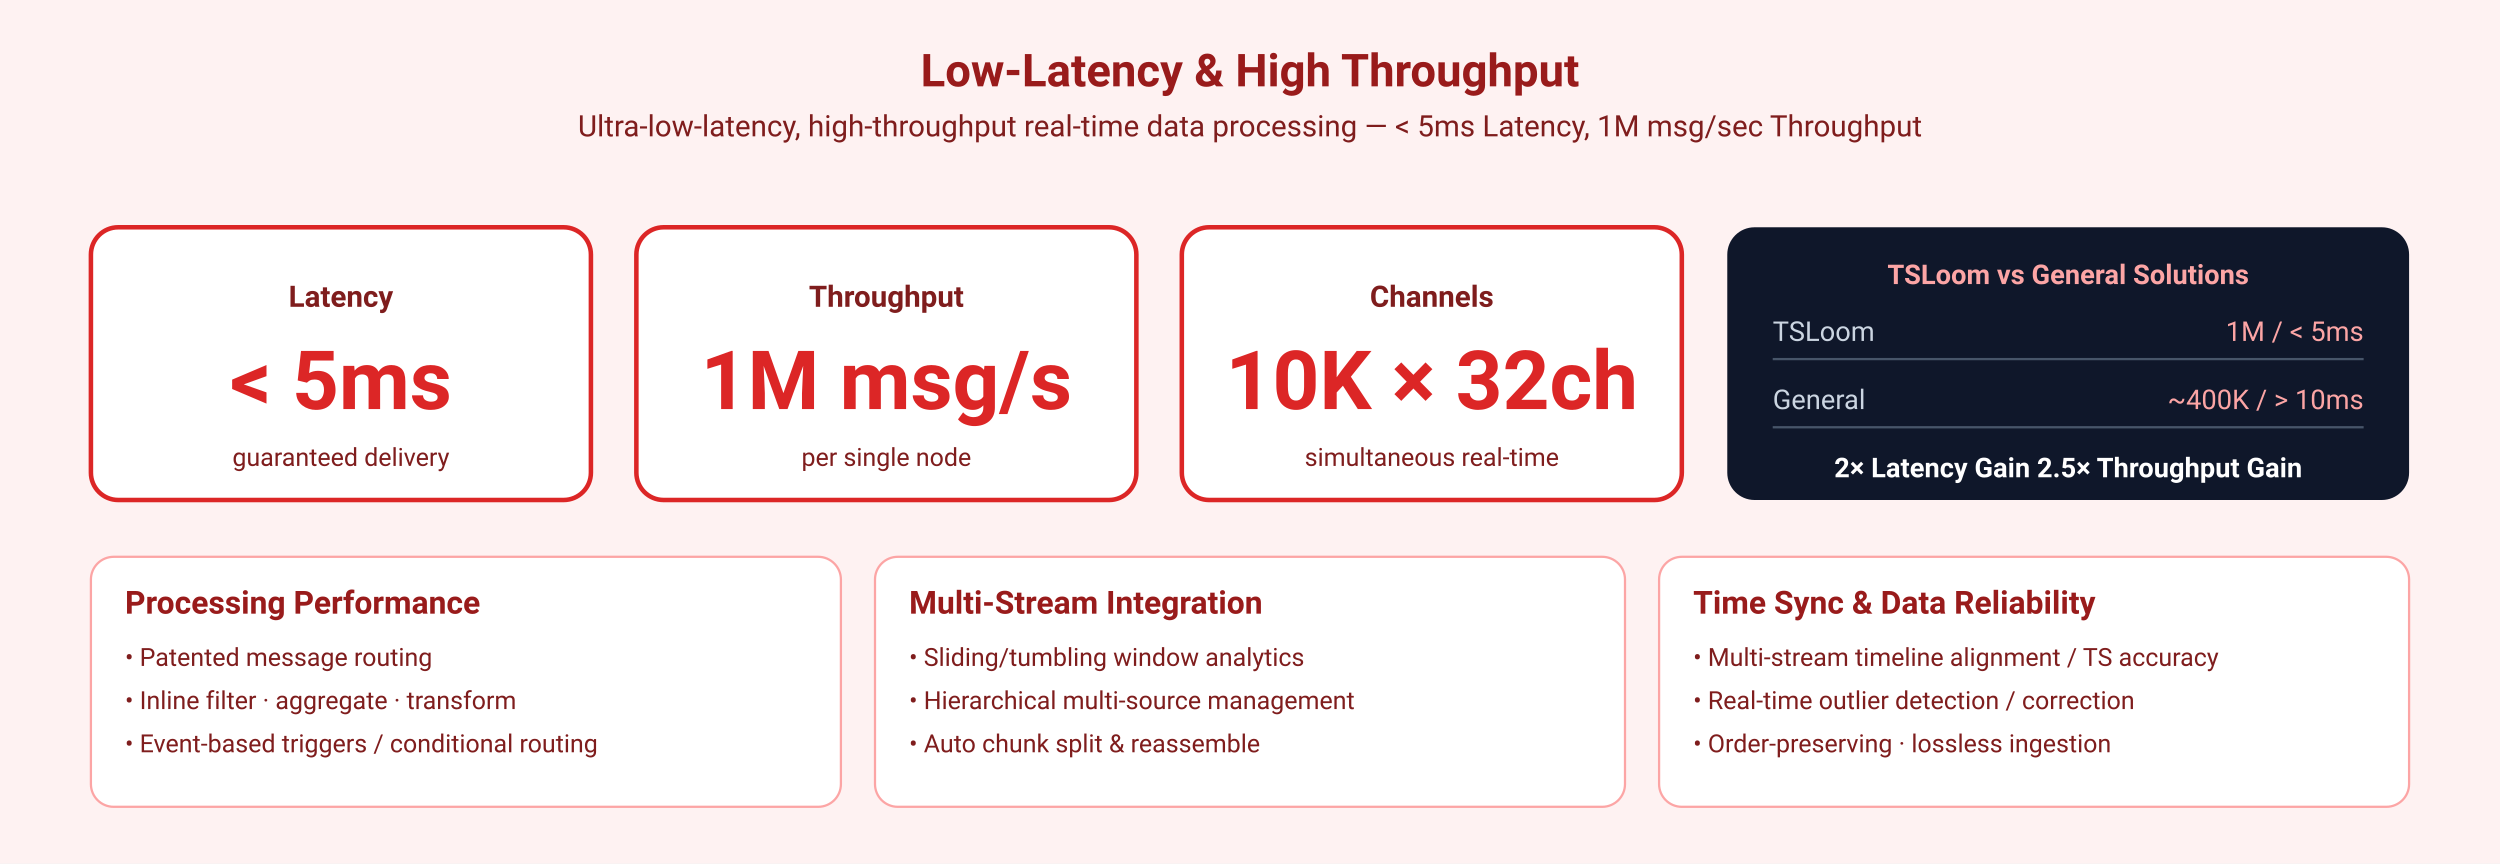
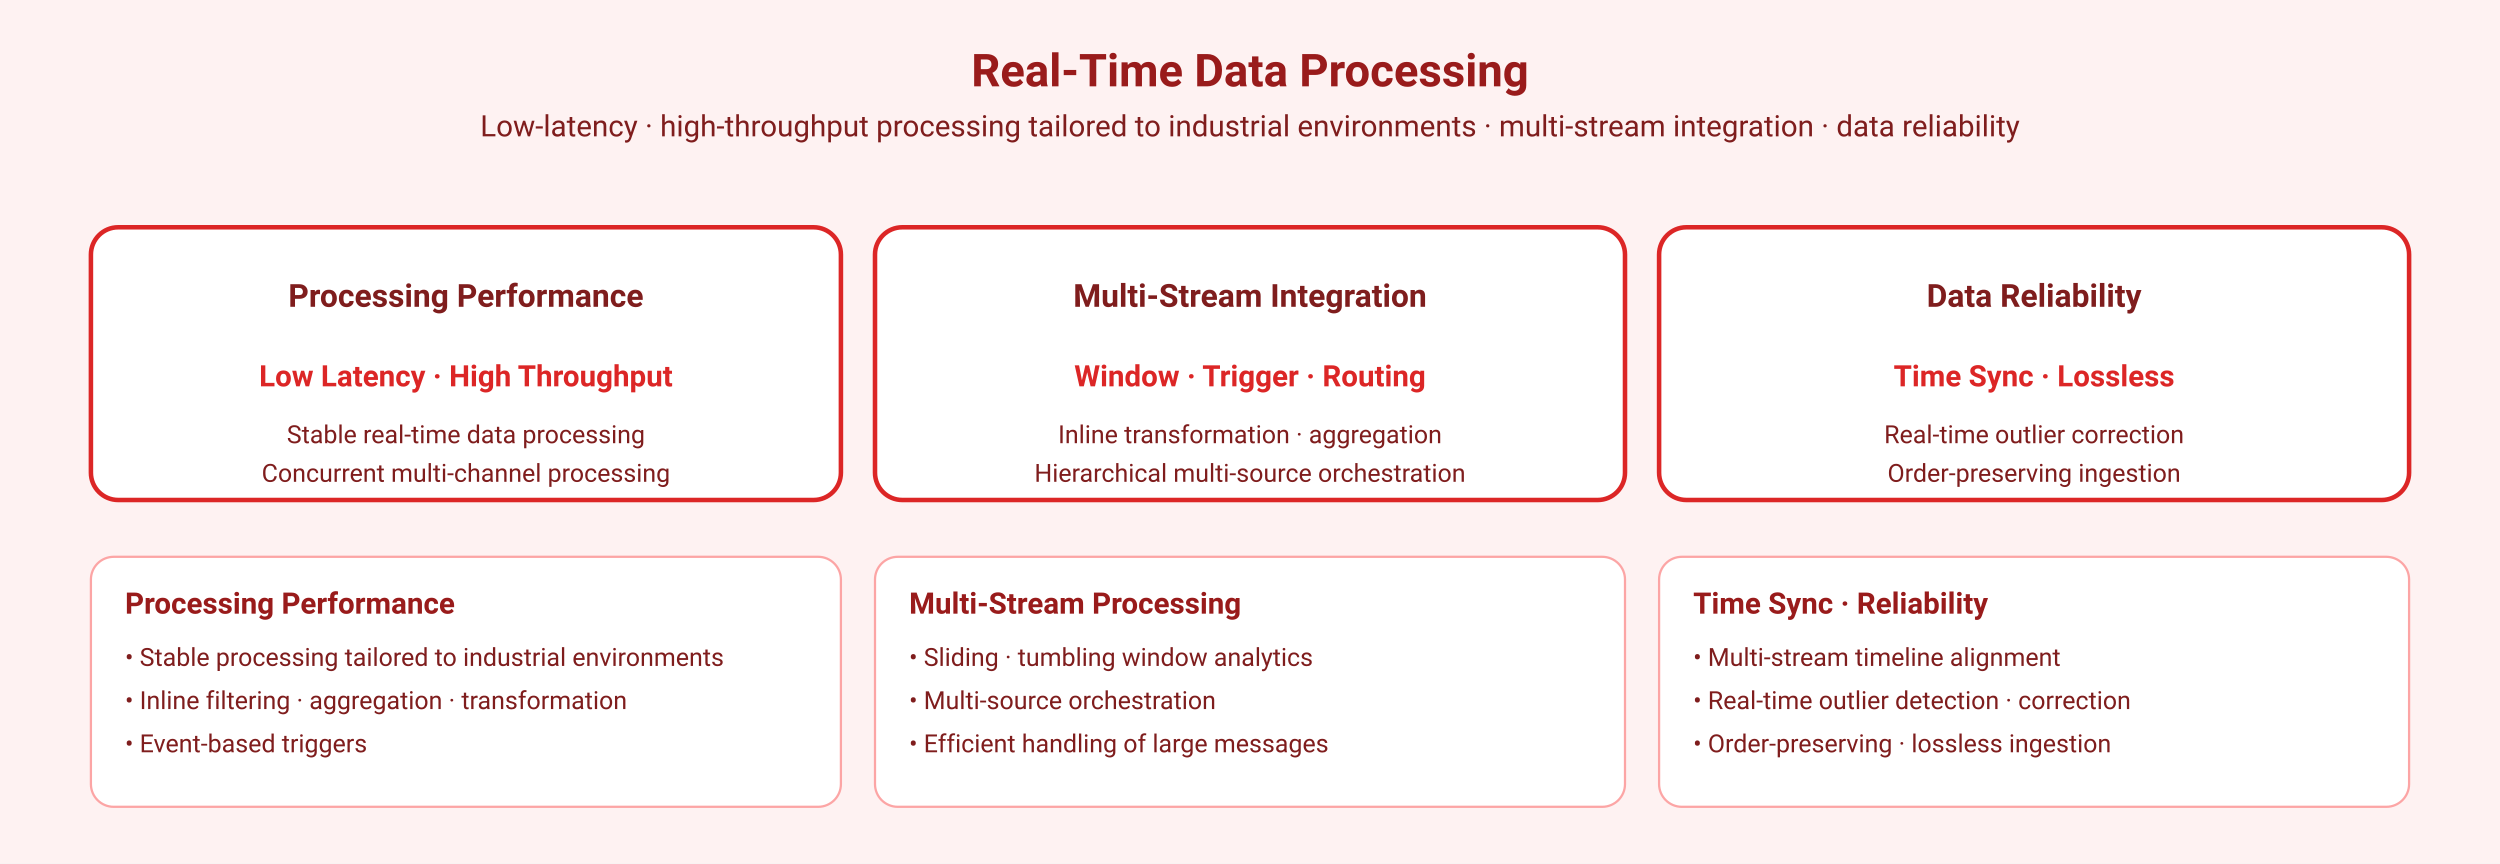
<svg xmlns="http://www.w3.org/2000/svg" viewBox="0 0 1100 380" font-family="-apple-system,BlinkMacSystemFont,'Segoe UI',Roboto,sans-serif">
  <rect width="1100" height="380" fill="#fef2f2" />
-   <text x="550" y="38" text-anchor="middle" font-size="20" font-weight="700" fill="#991b1b">Low-Latency &amp; High Throughput</text>
-   <text x="550" y="60" text-anchor="middle" font-size="13" fill="#7f1d1d">Ultra-low-latency, high-throughput real-time data processing — &lt; 5ms Latency, 1M msg/sec Throughput</text>
+   <text x="550" y="38" text-anchor="middle" font-size="20" font-weight="700" fill="#991b1b">Real-Time Data Processing</text>
+   <text x="550" y="60" text-anchor="middle" font-size="13" fill="#7f1d1d">Low-latency · high-throughput processing tailored to industrial environments · multi-stream integration · data reliability</text>
  <g>
-     <rect x="40" y="100" width="220" height="120" rx="12" fill="#ffffff" stroke="#dc2626" stroke-width="2" />
-     <text x="150" y="135" text-anchor="middle" font-size="13" fill="#7f1d1d" font-weight="600">Latency</text>
-     <text x="150" y="180" text-anchor="middle" font-size="36" font-weight="700" fill="#dc2626">&lt; 5ms</text>
-     <text x="150" y="205" text-anchor="middle" font-size="11" fill="#7f1d1d">guaranteed delivery</text>
-     <rect x="280" y="100" width="220" height="120" rx="12" fill="#ffffff" stroke="#dc2626" stroke-width="2" />
-     <text x="390" y="135" text-anchor="middle" font-size="13" fill="#7f1d1d" font-weight="600">Throughput</text>
-     <text x="390" y="180" text-anchor="middle" font-size="36" font-weight="700" fill="#dc2626">1M msg/s</text>
-     <text x="390" y="205" text-anchor="middle" font-size="11" fill="#7f1d1d">per single node</text>
-     <rect x="520" y="100" width="220" height="120" rx="12" fill="#ffffff" stroke="#dc2626" stroke-width="2" />
-     <text x="630" y="135" text-anchor="middle" font-size="13" fill="#7f1d1d" font-weight="600">Channels</text>
-     <text x="630" y="180" text-anchor="middle" font-size="36" font-weight="700" fill="#dc2626">10K × 32ch</text>
-     <text x="630" y="205" text-anchor="middle" font-size="11" fill="#7f1d1d">simultaneous real-time</text>
+     <rect x="40" y="100" width="330" height="120" rx="12" fill="#ffffff" stroke="#dc2626" stroke-width="2" />
+     <text x="205" y="135" text-anchor="middle" font-size="14" fill="#7f1d1d" font-weight="700">Processing Performance</text>
+     <text x="205" y="170" text-anchor="middle" font-size="13" fill="#dc2626" font-weight="600">Low Latency · High Throughput</text>
+     <text x="205" y="195" text-anchor="middle" font-size="11" fill="#7f1d1d">Stable real-time data processing</text>
+     <text x="205" y="212" text-anchor="middle" font-size="11" fill="#7f1d1d">Concurrent multi-channel processing</text>
+     <rect x="385" y="100" width="330" height="120" rx="12" fill="#ffffff" stroke="#dc2626" stroke-width="2" />
+     <text x="550" y="135" text-anchor="middle" font-size="14" fill="#7f1d1d" font-weight="700">Multi-Stream Integration</text>
+     <text x="550" y="170" text-anchor="middle" font-size="13" fill="#dc2626" font-weight="600">Window · Trigger · Routing</text>
+     <text x="550" y="195" text-anchor="middle" font-size="11" fill="#7f1d1d">Inline transformation · aggregation</text>
+     <text x="550" y="212" text-anchor="middle" font-size="11" fill="#7f1d1d">Hierarchical multi-source orchestration</text>
+     <rect x="730" y="100" width="330" height="120" rx="12" fill="#ffffff" stroke="#dc2626" stroke-width="2" />
+     <text x="895" y="135" text-anchor="middle" font-size="14" fill="#7f1d1d" font-weight="700">Data Reliability</text>
+     <text x="895" y="170" text-anchor="middle" font-size="13" fill="#dc2626" font-weight="600">Time Sync · Lossless</text>
+     <text x="895" y="195" text-anchor="middle" font-size="11" fill="#7f1d1d">Real-time outlier correction</text>
+     <text x="895" y="212" text-anchor="middle" font-size="11" fill="#7f1d1d">Order-preserving ingestion</text>
  </g>
-   <rect x="760" y="100" width="300" height="120" rx="12" fill="#0f172a" />
-   <text x="910" y="125" text-anchor="middle" font-size="12" font-weight="600" fill="#fca5a5">TSLoom vs General Solutions</text>
-   <text x="780" y="150" font-size="12" fill="#cbd5e1">TSLoom</text>
-   <text x="1040" y="150" font-size="12" fill="#fca5a5" text-anchor="end">1M / &lt; 5ms</text>
-   <line x1="780" y1="158" x2="1040" y2="158" stroke="#475569" />
-   <text x="780" y="180" font-size="12" fill="#cbd5e1">General</text>
-   <text x="1040" y="180" font-size="12" fill="#fca5a5" text-anchor="end">~400K / &gt; 10ms</text>
-   <line x1="780" y1="188" x2="1040" y2="188" stroke="#475569" />
-   <text x="910" y="210" text-anchor="middle" font-size="12" font-weight="700" fill="#ffffff">2× Latency Gain   2.5× Throughput Gain</text>
  <g>
    <rect x="40" y="245" width="330" height="110" rx="10" fill="#ffffff" stroke="#fca5a5" />
-     <text x="55" y="270" font-size="14" font-weight="700" fill="#991b1b">Processing Performance</text>
-     <text x="55" y="293" font-size="11" fill="#7f1d1d">• Patented message routing</text>
-     <text x="55" y="312" font-size="11" fill="#7f1d1d">• Inline filter · aggregate · transform</text>
-     <text x="55" y="331" font-size="11" fill="#7f1d1d">• Event-based triggers / conditional routing</text>
+     <text x="55" y="270" font-size="13" font-weight="700" fill="#991b1b">Processing Performance</text>
+     <text x="55" y="293" font-size="11" fill="#7f1d1d">• Stable processing tailored to industrial environments</text>
+     <text x="55" y="312" font-size="11" fill="#7f1d1d">• Inline filtering · aggregation · transformation</text>
+     <text x="55" y="331" font-size="11" fill="#7f1d1d">• Event-based triggers</text>
    <rect x="385" y="245" width="330" height="110" rx="10" fill="#ffffff" stroke="#fca5a5" />
-     <text x="400" y="270" font-size="14" font-weight="700" fill="#991b1b">Multi-Stream Integration</text>
-     <text x="400" y="293" font-size="11" fill="#7f1d1d">• Sliding/tumbling window analytics</text>
-     <text x="400" y="312" font-size="11" fill="#7f1d1d">• Hierarchical multi-source management</text>
-     <text x="400" y="331" font-size="11" fill="#7f1d1d">• Auto chunk split &amp; reassemble</text>
+     <text x="400" y="270" font-size="13" font-weight="700" fill="#991b1b">Multi-Stream Processing</text>
+     <text x="400" y="293" font-size="11" fill="#7f1d1d">• Sliding · tumbling window analytics</text>
+     <text x="400" y="312" font-size="11" fill="#7f1d1d">• Multi-source orchestration</text>
+     <text x="400" y="331" font-size="11" fill="#7f1d1d">• Efficient handling of large messages</text>
    <rect x="730" y="245" width="330" height="110" rx="10" fill="#ffffff" stroke="#fca5a5" />
-     <text x="745" y="270" font-size="14" font-weight="700" fill="#991b1b">Time Sync &amp; Data Reliability</text>
-     <text x="745" y="293" font-size="11" fill="#7f1d1d">• Multi-stream timeline alignment / TS accuracy</text>
-     <text x="745" y="312" font-size="11" fill="#7f1d1d">• Real-time outlier detection / correction</text>
+     <text x="745" y="270" font-size="13" font-weight="700" fill="#991b1b">Time Sync · Reliability</text>
+     <text x="745" y="293" font-size="11" fill="#7f1d1d">• Multi-stream timeline alignment</text>
+     <text x="745" y="312" font-size="11" fill="#7f1d1d">• Real-time outlier detection · correction</text>
    <text x="745" y="331" font-size="11" fill="#7f1d1d">• Order-preserving · lossless ingestion</text>
  </g>
</svg>
